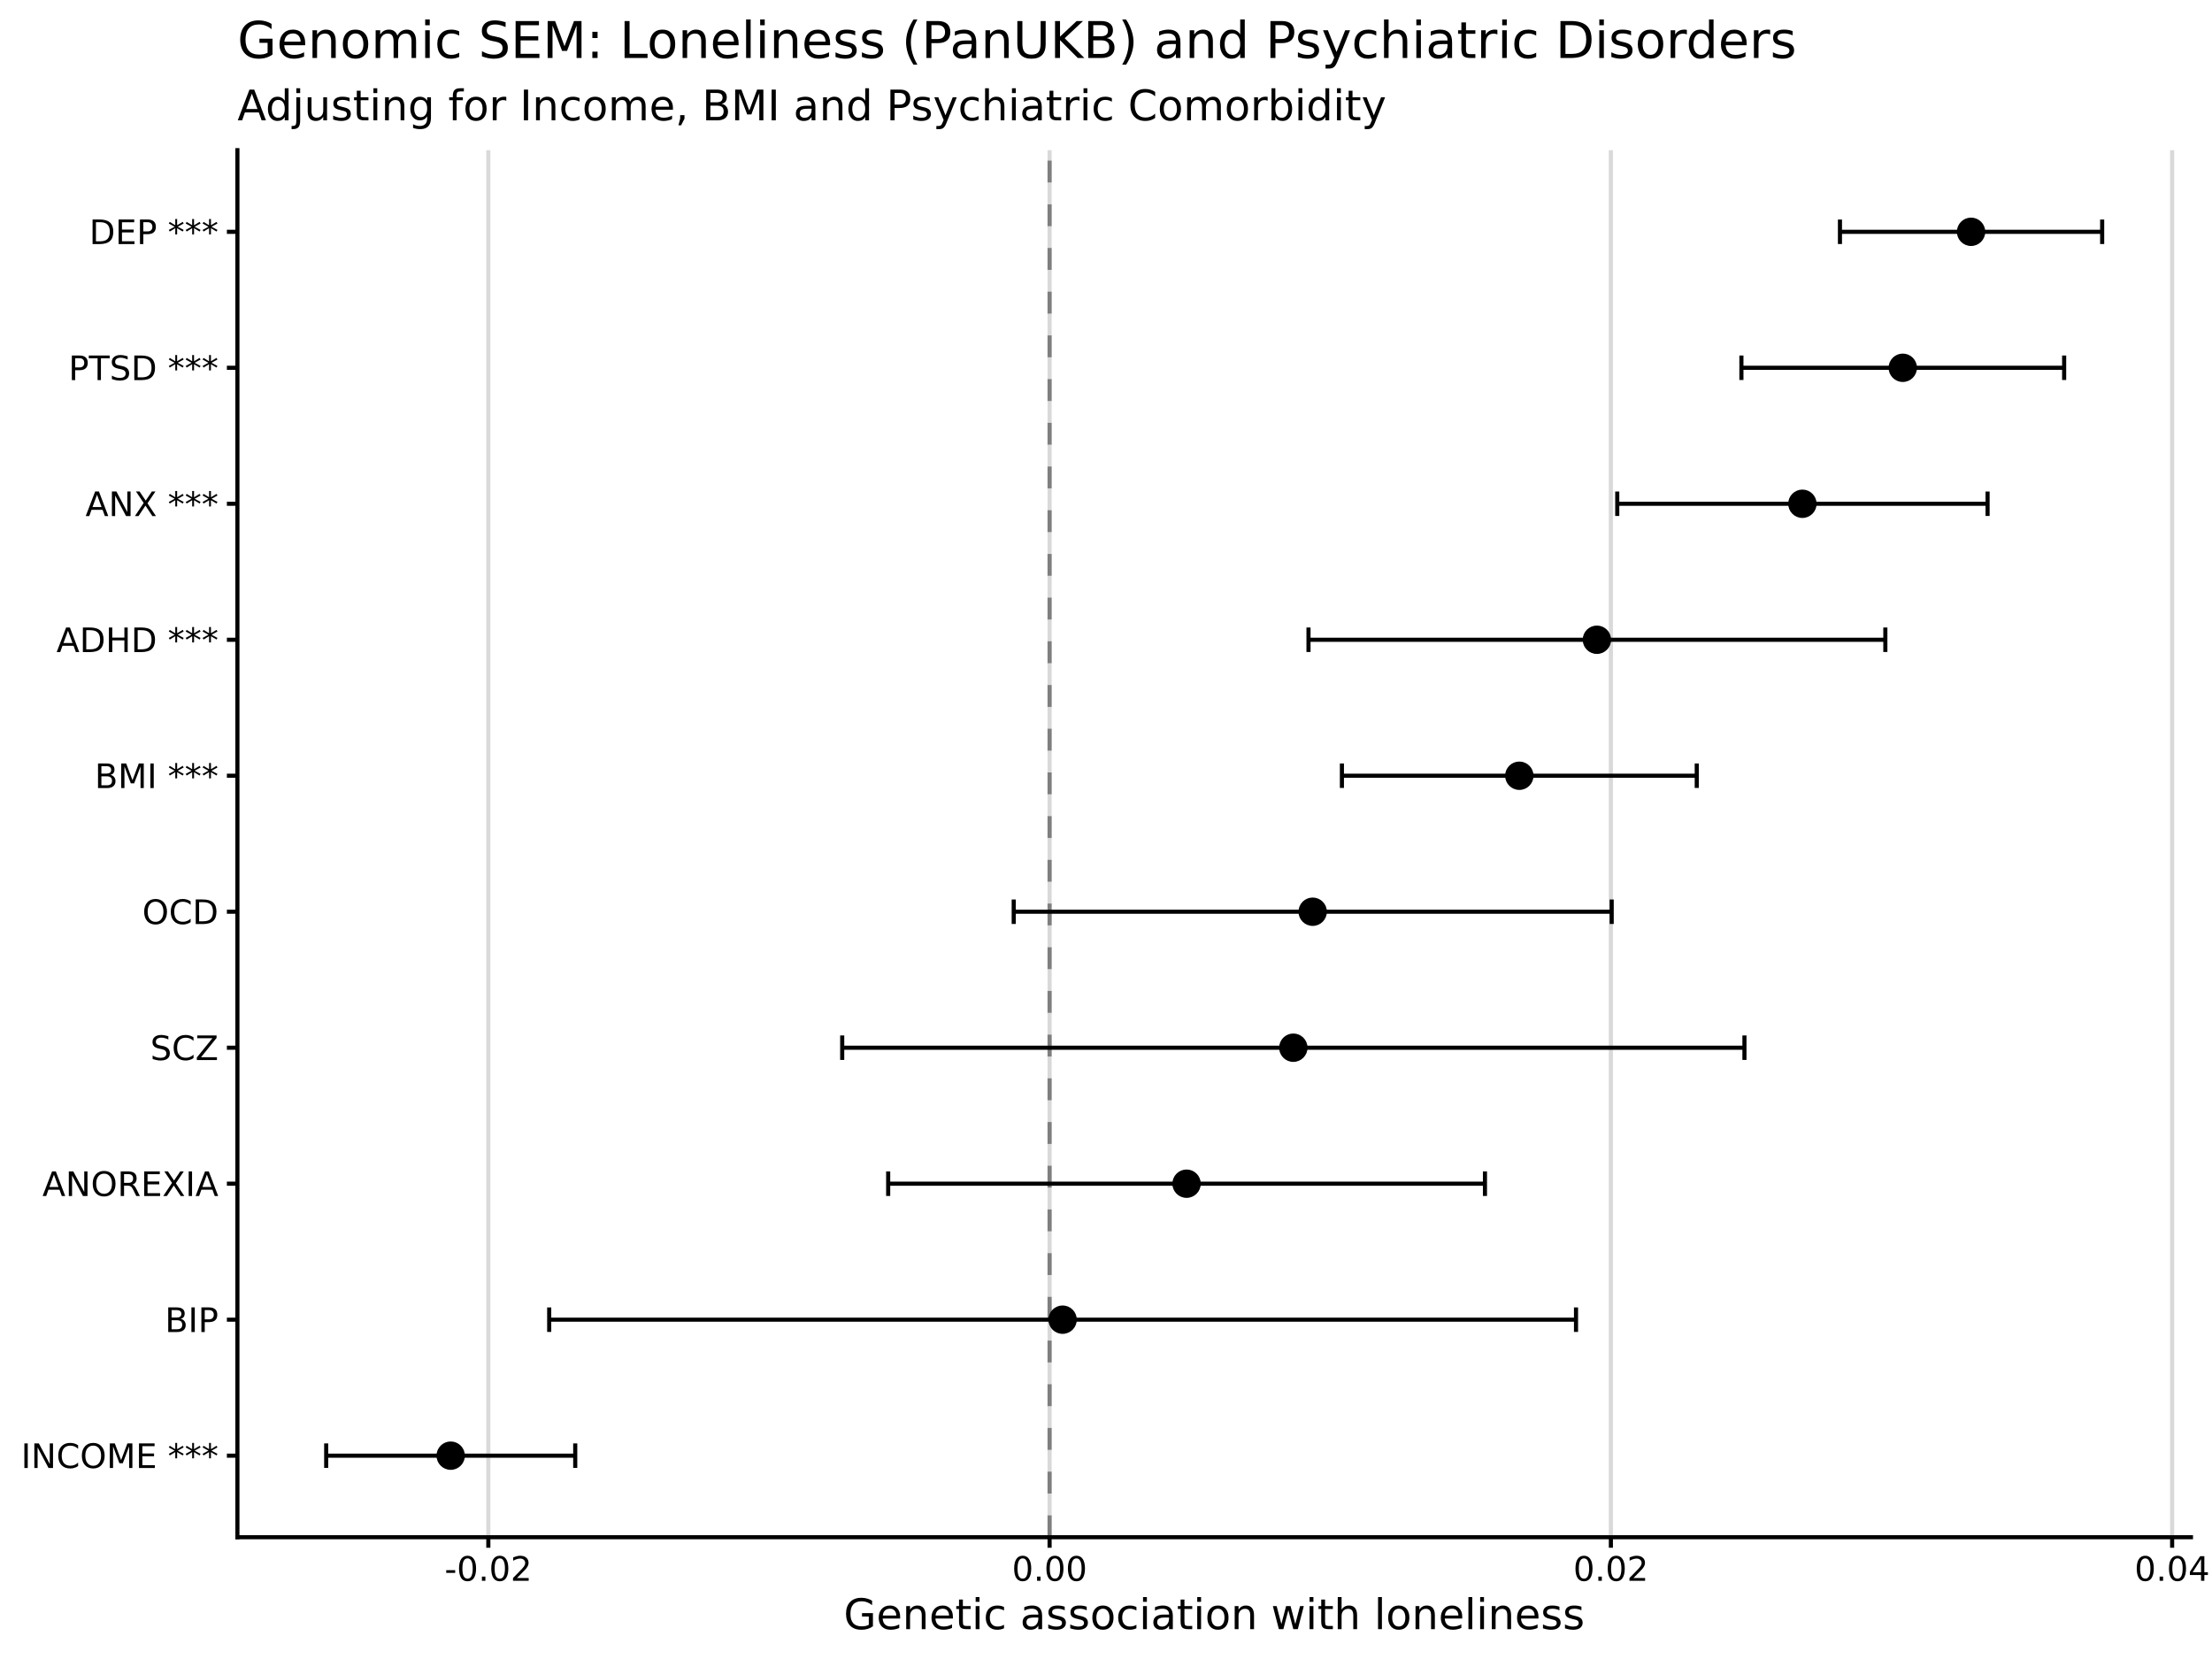
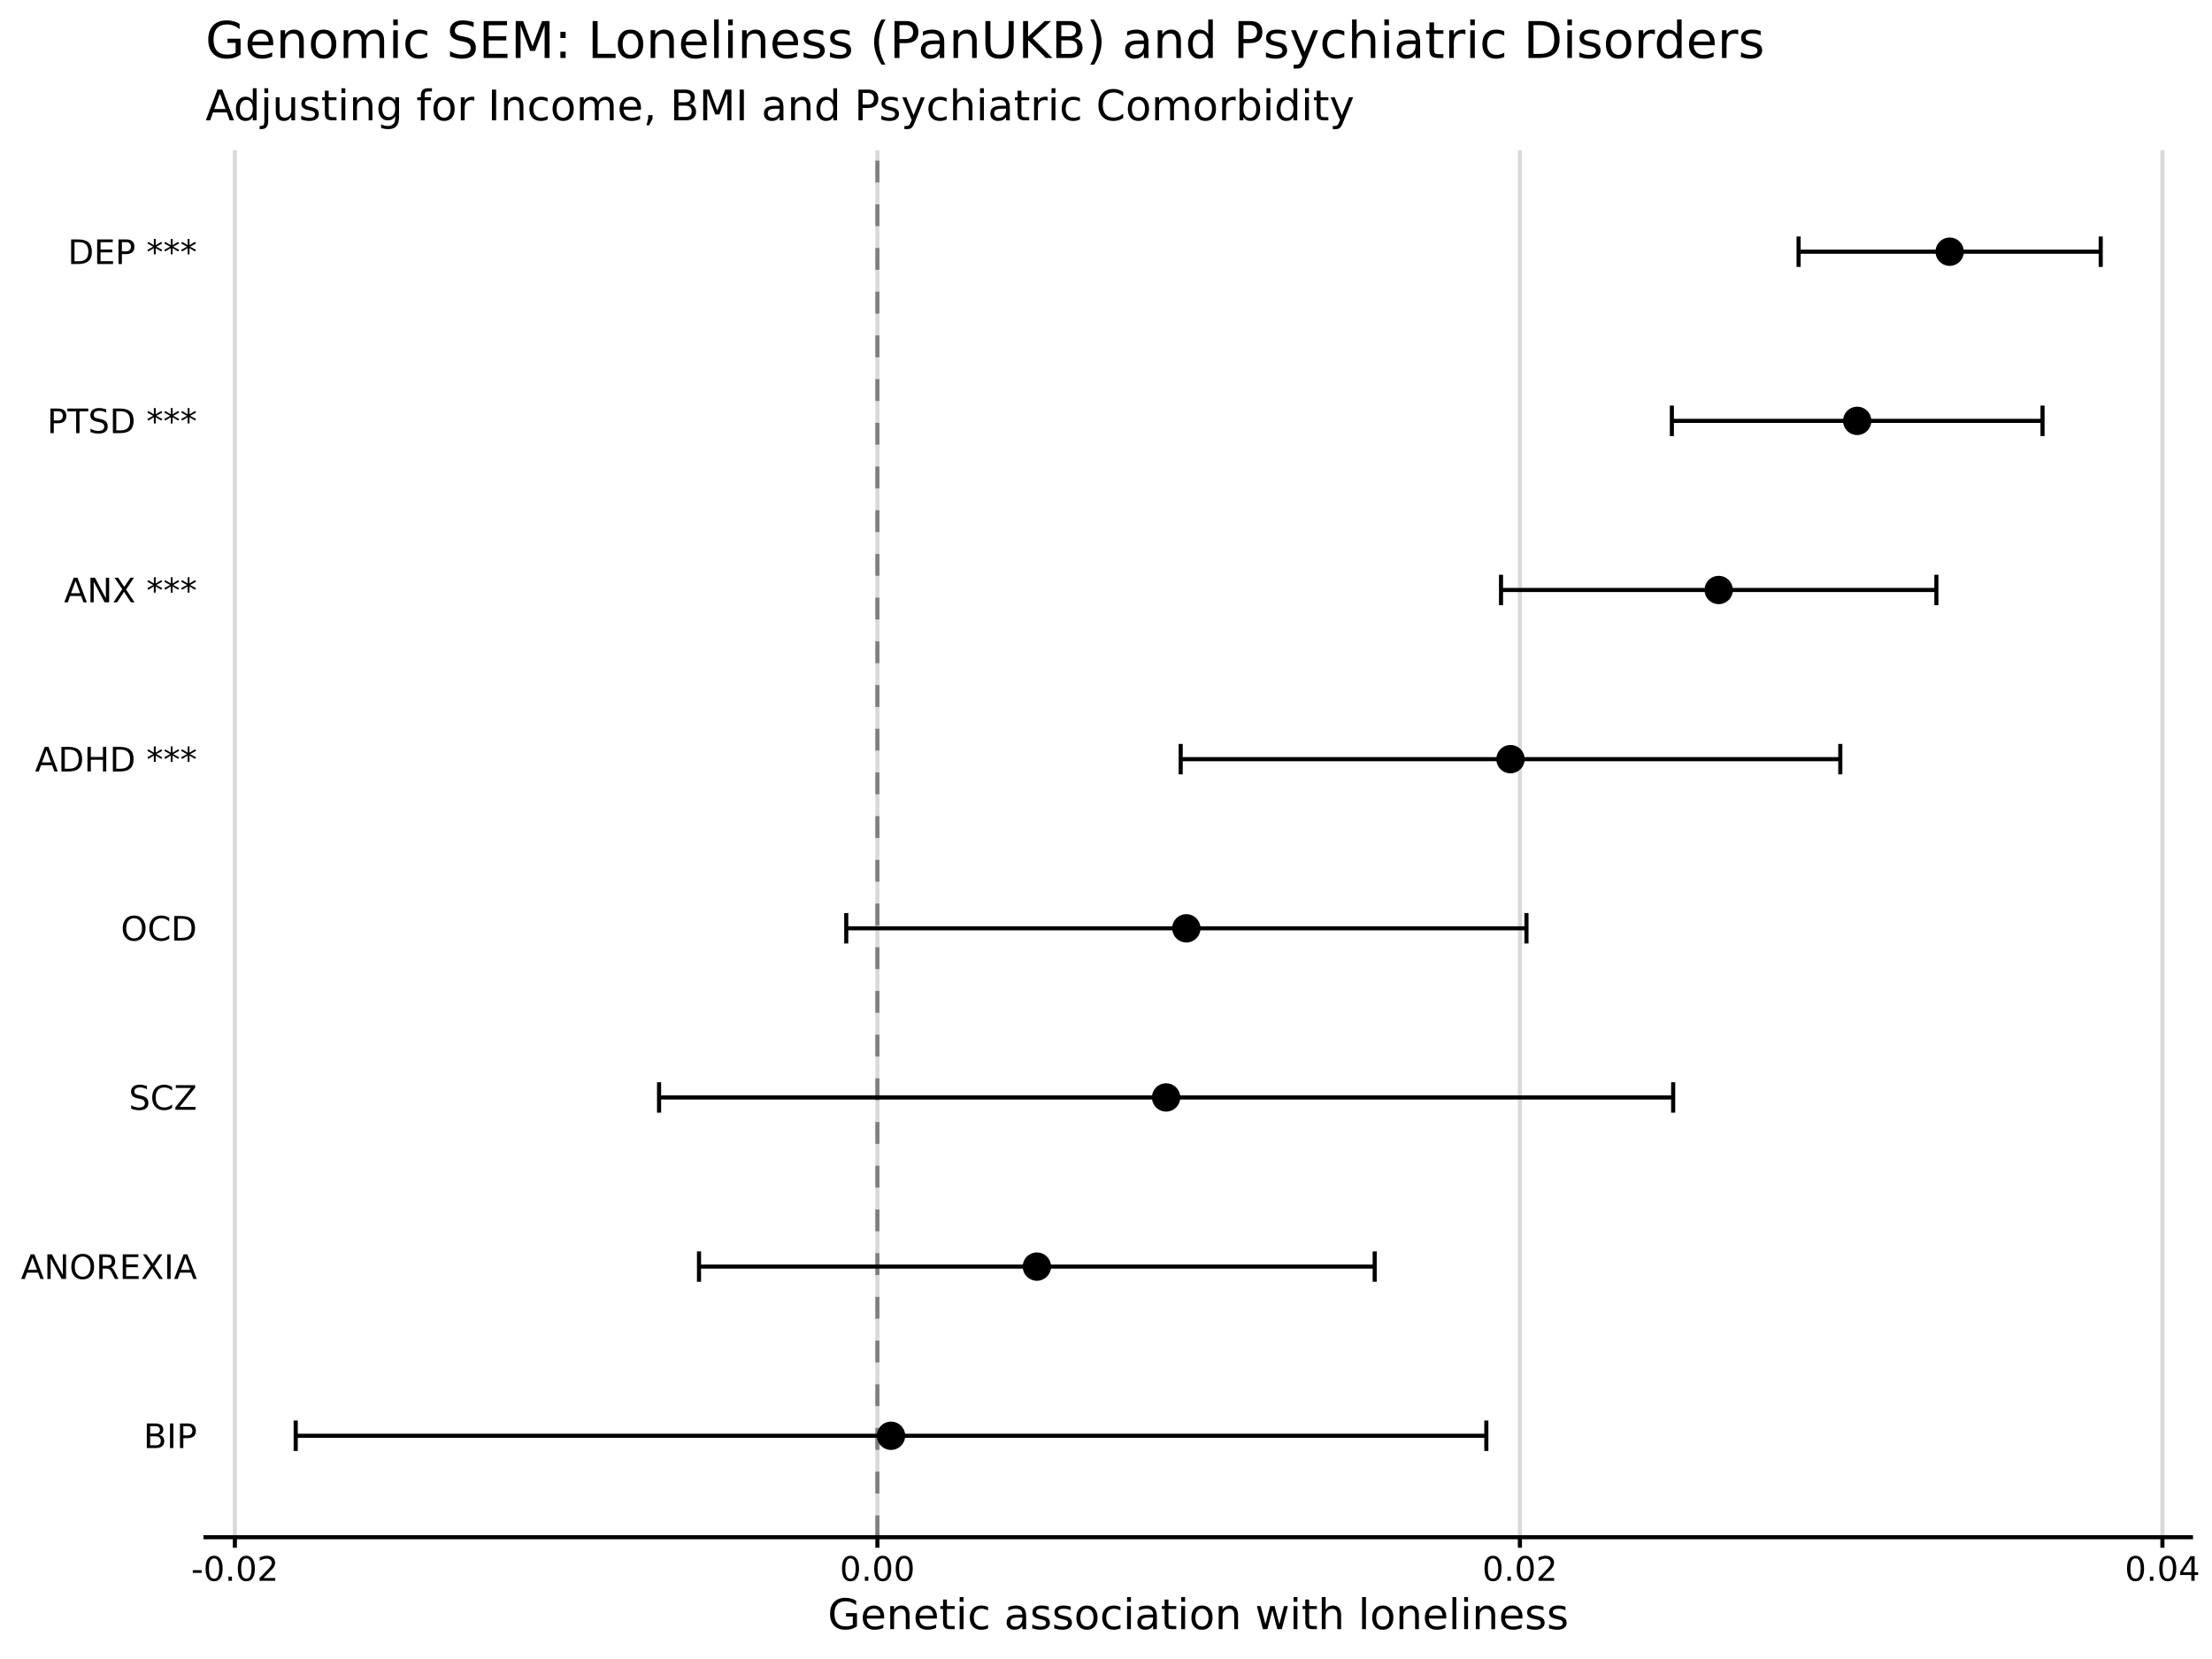
<svg xmlns="http://www.w3.org/2000/svg" width="576.00pt" height="432.00pt" viewBox="0 0 576.00 432.00">
  <g class="svglite">
    <defs>
      <style type="text/css">
    .svglite line, .svglite polyline, .svglite polygon, .svglite path, .svglite rect, .svglite circle {
      fill: none;
      stroke: #000000;
      stroke-linecap: round;
      stroke-linejoin: round;
      stroke-miterlimit: 10.00;
    }
    .svglite text {
      white-space: pre;
    }
    .svglite g.glyphgroup path {
      fill: inherit;
      stroke: none;
    }
  </style>
    </defs>
    <rect width="100%" height="100%" style="stroke: none; fill: #FFFFFF;" />
    <defs>
      <clipPath id="cpMC4wMHw1NzYuMDB8MC4wMHw0MzIuMDA=">
        <rect x="0.00" y="0.00" width="576.00" height="432.00" />
      </clipPath>
    </defs>
    <g clip-path="url(#cpMC4wMHw1NzYuMDB8MC4wMHw0MzIuMDA=)">
      <rect x="0.00" y="0" width="576.00" height="432.00" style="stroke-width: 1.07; stroke: #FFFFFF; fill: #FFFFFF;" />
    </g>
    <defs>
-       <clipPath id="cpNjEuODJ8NTcwLjUyfDM5LjExfDQwMC4yOQ==">
-         <rect x="61.82" y="39.11" width="508.70" height="361.18" />
+       <clipPath id="cpNTMuNTB8NTcwLjUyfDM5LjExfDQwMC4yOQ==">
+         <rect x="53.50" y="39.11" width="517.02" height="361.18" />
      </clipPath>
    </defs>
-     <g clip-path="url(#cpNjEuODJ8NTcwLjUyfDM5LjExfDQwMC4yOQ==)">
-       <rect x="61.82" y="39.11" width="508.70" height="361.18" style="stroke-width: 1.07; stroke: none; fill: #FFFFFF;" />
-       <polyline points="127.16,400.29 127.16,39.11 " style="stroke-width: 1.07; stroke: #D9D9D9; stroke-linecap: butt;" />
-       <polyline points="273.31,400.29 273.31,39.11 " style="stroke-width: 1.07; stroke: #D9D9D9; stroke-linecap: butt;" />
-       <polyline points="419.47,400.29 419.47,39.11 " style="stroke-width: 1.07; stroke: #D9D9D9; stroke-linecap: butt;" />
-       <polyline points="565.62,400.29 565.62,39.11 " style="stroke-width: 1.07; stroke: #D9D9D9; stroke-linecap: butt;" />
-       <line x1="273.31" y1="400.29" x2="273.31" y2="39.11" style="stroke-width: 1.07; stroke: #7F7F7F; stroke-dasharray: 5.69,5.69; stroke-linecap: butt;" />
-       <polyline points="517.56,134.36 517.56,127.99 " style="stroke-width: 1.07; stroke-linecap: butt;" />
-       <polyline points="517.56,131.18 421.13,131.18 " style="stroke-width: 1.07; stroke-linecap: butt;" />
-       <polyline points="421.13,134.36 421.13,127.99 " style="stroke-width: 1.07; stroke-linecap: butt;" />
-       <polyline points="547.40,63.54 547.40,57.17 " style="stroke-width: 1.07; stroke-linecap: butt;" />
-       <polyline points="547.40,60.36 479.12,60.36 " style="stroke-width: 1.07; stroke-linecap: butt;" />
-       <polyline points="479.12,63.54 479.12,57.17 " style="stroke-width: 1.07; stroke-linecap: butt;" />
-       <polyline points="537.50,98.95 537.50,92.58 " style="stroke-width: 1.07; stroke-linecap: butt;" />
-       <polyline points="537.50,95.77 453.46,95.77 " style="stroke-width: 1.07; stroke-linecap: butt;" />
-       <polyline points="453.46,98.95 453.46,92.58 " style="stroke-width: 1.07; stroke-linecap: butt;" />
-       <polyline points="490.94,169.77 490.94,163.40 " style="stroke-width: 1.07; stroke-linecap: butt;" />
-       <polyline points="490.94,166.59 340.73,166.59 " style="stroke-width: 1.07; stroke-linecap: butt;" />
-       <polyline points="340.73,169.77 340.73,163.40 " style="stroke-width: 1.07; stroke-linecap: butt;" />
-       <polyline points="410.39,346.83 410.39,340.45 " style="stroke-width: 1.07; stroke-linecap: butt;" />
-       <polyline points="410.39,343.64 143.01,343.64 " style="stroke-width: 1.07; stroke-linecap: butt;" />
-       <polyline points="143.01,346.83 143.01,340.45 " style="stroke-width: 1.07; stroke-linecap: butt;" />
-       <polyline points="386.68,311.42 386.68,305.04 " style="stroke-width: 1.07; stroke-linecap: butt;" />
-       <polyline points="386.68,308.23 231.28,308.23 " style="stroke-width: 1.07; stroke-linecap: butt;" />
-       <polyline points="231.28,311.42 231.28,305.04 " style="stroke-width: 1.07; stroke-linecap: butt;" />
-       <polyline points="419.68,240.60 419.68,234.22 " style="stroke-width: 1.07; stroke-linecap: butt;" />
-       <polyline points="419.68,237.41 263.97,237.41 " style="stroke-width: 1.07; stroke-linecap: butt;" />
-       <polyline points="263.97,240.60 263.97,234.22 " style="stroke-width: 1.07; stroke-linecap: butt;" />
-       <polyline points="454.25,276.01 454.25,269.63 " style="stroke-width: 1.07; stroke-linecap: butt;" />
-       <polyline points="454.25,272.82 219.31,272.82 " style="stroke-width: 1.07; stroke-linecap: butt;" />
-       <polyline points="219.31,276.01 219.31,269.63 " style="stroke-width: 1.07; stroke-linecap: butt;" />
-       <polyline points="149.79,382.24 149.79,375.86 " style="stroke-width: 1.07; stroke-linecap: butt;" />
-       <polyline points="149.79,379.05 84.94,379.05 " style="stroke-width: 1.07; stroke-linecap: butt;" />
-       <polyline points="84.94,382.24 84.94,375.86 " style="stroke-width: 1.07; stroke-linecap: butt;" />
-       <polyline points="441.83,205.18 441.83,198.81 " style="stroke-width: 1.07; stroke-linecap: butt;" />
-       <polyline points="441.83,202.00 349.43,202.00 " style="stroke-width: 1.07; stroke-linecap: butt;" />
-       <polyline points="349.43,205.18 349.43,198.81 " style="stroke-width: 1.07; stroke-linecap: butt;" />
-       <circle cx="469.34" cy="131.18" r="3.34" style="stroke-width: 0.71; fill: #000000;" />
-       <circle cx="513.26" cy="60.36" r="3.34" style="stroke-width: 0.71; fill: #000000;" />
-       <circle cx="495.48" cy="95.77" r="3.34" style="stroke-width: 0.71; fill: #000000;" />
-       <circle cx="415.83" cy="166.59" r="3.34" style="stroke-width: 0.71; fill: #000000;" />
-       <circle cx="276.70" cy="343.64" r="3.34" style="stroke-width: 0.71; fill: #000000;" />
-       <circle cx="308.98" cy="308.23" r="3.34" style="stroke-width: 0.71; fill: #000000;" />
-       <circle cx="341.82" cy="237.41" r="3.34" style="stroke-width: 0.71; fill: #000000;" />
-       <circle cx="336.78" cy="272.82" r="3.34" style="stroke-width: 0.71; fill: #000000;" />
-       <circle cx="117.36" cy="379.05" r="3.34" style="stroke-width: 0.71; fill: #000000;" />
-       <circle cx="395.63" cy="202.00" r="3.34" style="stroke-width: 0.71; fill: #000000;" />
+     <g clip-path="url(#cpNTMuNTB8NTcwLjUyfDM5LjExfDQwMC4yOQ==)">
+       <rect x="53.50" y="39.11" width="517.02" height="361.18" style="stroke-width: 1.07; stroke: none; fill: #FFFFFF;" />
+       <polyline points="61.16,400.29 61.16,39.11 " style="stroke-width: 1.07; stroke: #D9D9D9; stroke-linecap: butt;" />
+       <polyline points="228.47,400.29 228.47,39.11 " style="stroke-width: 1.07; stroke: #D9D9D9; stroke-linecap: butt;" />
+       <polyline points="395.78,400.29 395.78,39.11 " style="stroke-width: 1.07; stroke: #D9D9D9; stroke-linecap: butt;" />
+       <polyline points="563.09,400.29 563.09,39.11 " style="stroke-width: 1.07; stroke: #D9D9D9; stroke-linecap: butt;" />
+       <line x1="228.47" y1="400.29" x2="228.47" y2="39.11" style="stroke-width: 1.07; stroke: #7F7F7F; stroke-dasharray: 5.69,5.69; stroke-linecap: butt;" />
+       <polyline points="504.23,157.60 504.23,149.67 " style="stroke-width: 1.07; stroke-linecap: butt;" />
+       <polyline points="504.23,153.63 390.86,153.63 " style="stroke-width: 1.07; stroke-linecap: butt;" />
+       <polyline points="390.86,157.60 390.86,149.67 " style="stroke-width: 1.07; stroke-linecap: butt;" />
+       <polyline points="547.02,69.50 547.02,61.58 " style="stroke-width: 1.07; stroke-linecap: butt;" />
+       <polyline points="547.02,65.54 468.35,65.54 " style="stroke-width: 1.07; stroke-linecap: butt;" />
+       <polyline points="468.35,69.50 468.35,61.58 " style="stroke-width: 1.07; stroke-linecap: butt;" />
+       <polyline points="531.87,113.55 531.87,105.62 " style="stroke-width: 1.07; stroke-linecap: butt;" />
+       <polyline points="531.87,109.59 435.35,109.59 " style="stroke-width: 1.07; stroke-linecap: butt;" />
+       <polyline points="435.35,113.55 435.35,105.62 " style="stroke-width: 1.07; stroke-linecap: butt;" />
+       <polyline points="479.21,201.64 479.21,193.72 " style="stroke-width: 1.07; stroke-linecap: butt;" />
+       <polyline points="479.21,197.68 307.45,197.68 " style="stroke-width: 1.07; stroke-linecap: butt;" />
+       <polyline points="307.45,201.64 307.45,193.72 " style="stroke-width: 1.07; stroke-linecap: butt;" />
+       <polyline points="387.04,377.83 387.04,369.90 " style="stroke-width: 1.07; stroke-linecap: butt;" />
+       <polyline points="387.04,373.87 77.00,373.87 " style="stroke-width: 1.07; stroke-linecap: butt;" />
+       <polyline points="77.00,377.83 77.00,369.90 " style="stroke-width: 1.07; stroke-linecap: butt;" />
+       <polyline points="357.97,333.78 357.97,325.86 " style="stroke-width: 1.07; stroke-linecap: butt;" />
+       <polyline points="357.97,329.82 182.02,329.82 " style="stroke-width: 1.07; stroke-linecap: butt;" />
+       <polyline points="182.02,333.78 182.02,325.86 " style="stroke-width: 1.07; stroke-linecap: butt;" />
+       <polyline points="397.49,245.69 397.49,237.76 " style="stroke-width: 1.07; stroke-linecap: butt;" />
+       <polyline points="397.49,241.73 220.36,241.73 " style="stroke-width: 1.07; stroke-linecap: butt;" />
+       <polyline points="220.36,245.69 220.36,237.76 " style="stroke-width: 1.07; stroke-linecap: butt;" />
+       <polyline points="435.69,289.74 435.69,281.81 " style="stroke-width: 1.07; stroke-linecap: butt;" />
+       <polyline points="435.69,285.77 171.62,285.77 " style="stroke-width: 1.07; stroke-linecap: butt;" />
+       <polyline points="171.62,289.74 171.62,281.81 " style="stroke-width: 1.07; stroke-linecap: butt;" />
+       <circle cx="447.54" cy="153.63" r="3.34" style="stroke-width: 0.71; fill: #000000;" />
+       <circle cx="507.69" cy="65.54" r="3.34" style="stroke-width: 0.71; fill: #000000;" />
+       <circle cx="483.61" cy="109.59" r="3.34" style="stroke-width: 0.71; fill: #000000;" />
+       <circle cx="393.33" cy="197.68" r="3.34" style="stroke-width: 0.71; fill: #000000;" />
+       <circle cx="232.02" cy="373.87" r="3.34" style="stroke-width: 0.71; fill: #000000;" />
+       <circle cx="270.00" cy="329.82" r="3.34" style="stroke-width: 0.71; fill: #000000;" />
+       <circle cx="308.92" cy="241.73" r="3.34" style="stroke-width: 0.71; fill: #000000;" />
+       <circle cx="303.65" cy="285.77" r="3.34" style="stroke-width: 0.71; fill: #000000;" />
    </g>
    <g clip-path="url(#cpMC4wMHw1NzYuMDB8MC4wMHw0MzIuMDA=)">
-       <polyline points="61.82,400.29 61.82,39.11 " style="stroke-width: 1.07; stroke-linecap: square;" />
-       <text x="56.89" y="382.26" text-anchor="end" style="font-size: 8.80px; font-family: &quot;DejaVu Sans&quot;;" textLength="51.41px" lengthAdjust="spacingAndGlyphs">INCOME ***</text>
-       <text x="56.89" y="346.85" text-anchor="end" style="font-size: 8.80px; font-family: &quot;DejaVu Sans&quot;;" textLength="13.94px" lengthAdjust="spacingAndGlyphs">BIP</text>
-       <text x="56.89" y="311.44" text-anchor="end" style="font-size: 8.80px; font-family: &quot;DejaVu Sans&quot;;" textLength="45.83px" lengthAdjust="spacingAndGlyphs">ANOREXIA</text>
-       <text x="56.89" y="276.03" text-anchor="end" style="font-size: 8.80px; font-family: &quot;DejaVu Sans&quot;;" textLength="17.75px" lengthAdjust="spacingAndGlyphs">SCZ</text>
-       <text x="56.89" y="240.62" text-anchor="end" style="font-size: 8.80px; font-family: &quot;DejaVu Sans&quot;;" textLength="19.84px" lengthAdjust="spacingAndGlyphs">OCD</text>
-       <text x="56.89" y="205.21" text-anchor="end" style="font-size: 8.80px; font-family: &quot;DejaVu Sans&quot;;" textLength="32.23px" lengthAdjust="spacingAndGlyphs">BMI ***</text>
-       <text x="56.89" y="169.80" text-anchor="end" style="font-size: 8.80px; font-family: &quot;DejaVu Sans&quot;;" textLength="42.20px" lengthAdjust="spacingAndGlyphs">ADHD ***</text>
-       <text x="56.89" y="134.39" text-anchor="end" style="font-size: 8.80px; font-family: &quot;DejaVu Sans&quot;;" textLength="34.64px" lengthAdjust="spacingAndGlyphs">ANX ***</text>
-       <text x="56.89" y="98.98" text-anchor="end" style="font-size: 8.80px; font-family: &quot;DejaVu Sans&quot;;" textLength="39.06px" lengthAdjust="spacingAndGlyphs">PTSD ***</text>
-       <text x="56.89" y="63.56" text-anchor="end" style="font-size: 8.80px; font-family: &quot;DejaVu Sans&quot;;" textLength="33.67px" lengthAdjust="spacingAndGlyphs">DEP ***</text>
-       <polyline points="59.08,379.05 61.82,379.05 " style="stroke-width: 1.07; stroke-linecap: butt;" />
-       <polyline points="59.08,343.64 61.82,343.64 " style="stroke-width: 1.07; stroke-linecap: butt;" />
-       <polyline points="59.08,308.23 61.82,308.23 " style="stroke-width: 1.07; stroke-linecap: butt;" />
-       <polyline points="59.08,272.82 61.82,272.82 " style="stroke-width: 1.07; stroke-linecap: butt;" />
-       <polyline points="59.08,237.41 61.82,237.41 " style="stroke-width: 1.07; stroke-linecap: butt;" />
-       <polyline points="59.08,202.00 61.82,202.00 " style="stroke-width: 1.07; stroke-linecap: butt;" />
-       <polyline points="59.08,166.59 61.82,166.59 " style="stroke-width: 1.07; stroke-linecap: butt;" />
-       <polyline points="59.08,131.18 61.82,131.18 " style="stroke-width: 1.07; stroke-linecap: butt;" />
-       <polyline points="59.08,95.77 61.82,95.77 " style="stroke-width: 1.07; stroke-linecap: butt;" />
-       <polyline points="59.08,60.36 61.82,60.36 " style="stroke-width: 1.07; stroke-linecap: butt;" />
-       <polyline points="61.82,400.29 570.52,400.29 " style="stroke-width: 1.07; stroke-linecap: square;" />
-       <polyline points="127.16,403.03 127.16,400.29 " style="stroke-width: 1.07; stroke-linecap: butt;" />
-       <polyline points="273.31,403.03 273.31,400.29 " style="stroke-width: 1.07; stroke-linecap: butt;" />
-       <polyline points="419.47,403.03 419.47,400.29 " style="stroke-width: 1.07; stroke-linecap: butt;" />
-       <polyline points="565.62,403.03 565.62,400.29 " style="stroke-width: 1.07; stroke-linecap: butt;" />
-       <text x="127.16" y="411.64" text-anchor="middle" style="font-size: 8.80px; font-family: &quot;DejaVu Sans&quot;;" textLength="22.75px" lengthAdjust="spacingAndGlyphs">-0.02</text>
-       <text x="273.31" y="411.64" text-anchor="middle" style="font-size: 8.80px; font-family: &quot;DejaVu Sans&quot;;" textLength="19.58px" lengthAdjust="spacingAndGlyphs">0.00</text>
-       <text x="419.47" y="411.64" text-anchor="middle" style="font-size: 8.80px; font-family: &quot;DejaVu Sans&quot;;" textLength="19.58px" lengthAdjust="spacingAndGlyphs">0.02</text>
-       <text x="565.62" y="411.64" text-anchor="middle" style="font-size: 8.80px; font-family: &quot;DejaVu Sans&quot;;" textLength="19.58px" lengthAdjust="spacingAndGlyphs">0.04</text>
-       <text x="316.17" y="424.23" text-anchor="middle" style="font-size: 11.00px; font-family: &quot;DejaVu Sans&quot;;" textLength="193.02px" lengthAdjust="spacingAndGlyphs">Genetic association with loneliness</text>
-       <text x="61.82" y="31.34" style="font-size: 11.00px; font-family: &quot;DejaVu Sans&quot;;" textLength="299.23px" lengthAdjust="spacingAndGlyphs">Adjusting for Income, BMI and Psychiatric Comorbidity</text>
-       <text x="61.82" y="15.10" style="font-size: 13.20px; font-family: &quot;DejaVu Sans&quot;;" textLength="405.50px" lengthAdjust="spacingAndGlyphs">Genomic SEM: Loneliness (PanUKB) and Psychiatric Disorders</text>
+       <text x="51.31" y="377.07" text-anchor="end" style="font-size: 8.80px; font-family: &quot;DejaVu Sans&quot;;" textLength="13.94px" lengthAdjust="spacingAndGlyphs">BIP</text>
+       <text x="51.31" y="333.03" text-anchor="end" style="font-size: 8.80px; font-family: &quot;DejaVu Sans&quot;;" textLength="45.83px" lengthAdjust="spacingAndGlyphs">ANOREXIA</text>
+       <text x="51.31" y="288.98" text-anchor="end" style="font-size: 8.80px; font-family: &quot;DejaVu Sans&quot;;" textLength="17.75px" lengthAdjust="spacingAndGlyphs">SCZ</text>
+       <text x="51.31" y="244.93" text-anchor="end" style="font-size: 8.80px; font-family: &quot;DejaVu Sans&quot;;" textLength="19.84px" lengthAdjust="spacingAndGlyphs">OCD</text>
+       <text x="51.31" y="200.89" text-anchor="end" style="font-size: 8.80px; font-family: &quot;DejaVu Sans&quot;;" textLength="42.20px" lengthAdjust="spacingAndGlyphs">ADHD ***</text>
+       <text x="51.31" y="156.84" text-anchor="end" style="font-size: 8.80px; font-family: &quot;DejaVu Sans&quot;;" textLength="34.64px" lengthAdjust="spacingAndGlyphs">ANX ***</text>
+       <text x="51.31" y="112.79" text-anchor="end" style="font-size: 8.80px; font-family: &quot;DejaVu Sans&quot;;" textLength="39.06px" lengthAdjust="spacingAndGlyphs">PTSD ***</text>
+       <text x="51.31" y="68.75" text-anchor="end" style="font-size: 8.80px; font-family: &quot;DejaVu Sans&quot;;" textLength="33.67px" lengthAdjust="spacingAndGlyphs">DEP ***</text>
+       <polyline points="53.50,400.29 570.52,400.29 " style="stroke-width: 1.07; stroke-linecap: square;" />
+       <polyline points="61.16,403.03 61.16,400.29 " style="stroke-width: 1.07; stroke-linecap: butt;" />
+       <polyline points="228.47,403.03 228.47,400.29 " style="stroke-width: 1.07; stroke-linecap: butt;" />
+       <polyline points="395.78,403.03 395.78,400.29 " style="stroke-width: 1.07; stroke-linecap: butt;" />
+       <polyline points="563.09,403.03 563.09,400.29 " style="stroke-width: 1.07; stroke-linecap: butt;" />
+       <text x="61.16" y="411.64" text-anchor="middle" style="font-size: 8.80px; font-family: &quot;DejaVu Sans&quot;;" textLength="22.75px" lengthAdjust="spacingAndGlyphs">-0.02</text>
+       <text x="228.47" y="411.64" text-anchor="middle" style="font-size: 8.80px; font-family: &quot;DejaVu Sans&quot;;" textLength="19.58px" lengthAdjust="spacingAndGlyphs">0.00</text>
+       <text x="395.78" y="411.64" text-anchor="middle" style="font-size: 8.80px; font-family: &quot;DejaVu Sans&quot;;" textLength="19.58px" lengthAdjust="spacingAndGlyphs">0.02</text>
+       <text x="563.09" y="411.64" text-anchor="middle" style="font-size: 8.80px; font-family: &quot;DejaVu Sans&quot;;" textLength="19.58px" lengthAdjust="spacingAndGlyphs">0.04</text>
+       <text x="312.01" y="424.23" text-anchor="middle" style="font-size: 11.00px; font-family: &quot;DejaVu Sans&quot;;" textLength="193.02px" lengthAdjust="spacingAndGlyphs">Genetic association with loneliness</text>
+       <text x="53.50" y="31.34" style="font-size: 11.00px; font-family: &quot;DejaVu Sans&quot;;" textLength="299.23px" lengthAdjust="spacingAndGlyphs">Adjusting for Income, BMI and Psychiatric Comorbidity</text>
+       <text x="53.50" y="15.10" style="font-size: 13.20px; font-family: &quot;DejaVu Sans&quot;;" textLength="405.50px" lengthAdjust="spacingAndGlyphs">Genomic SEM: Loneliness (PanUKB) and Psychiatric Disorders</text>
    </g>
  </g>
</svg>
